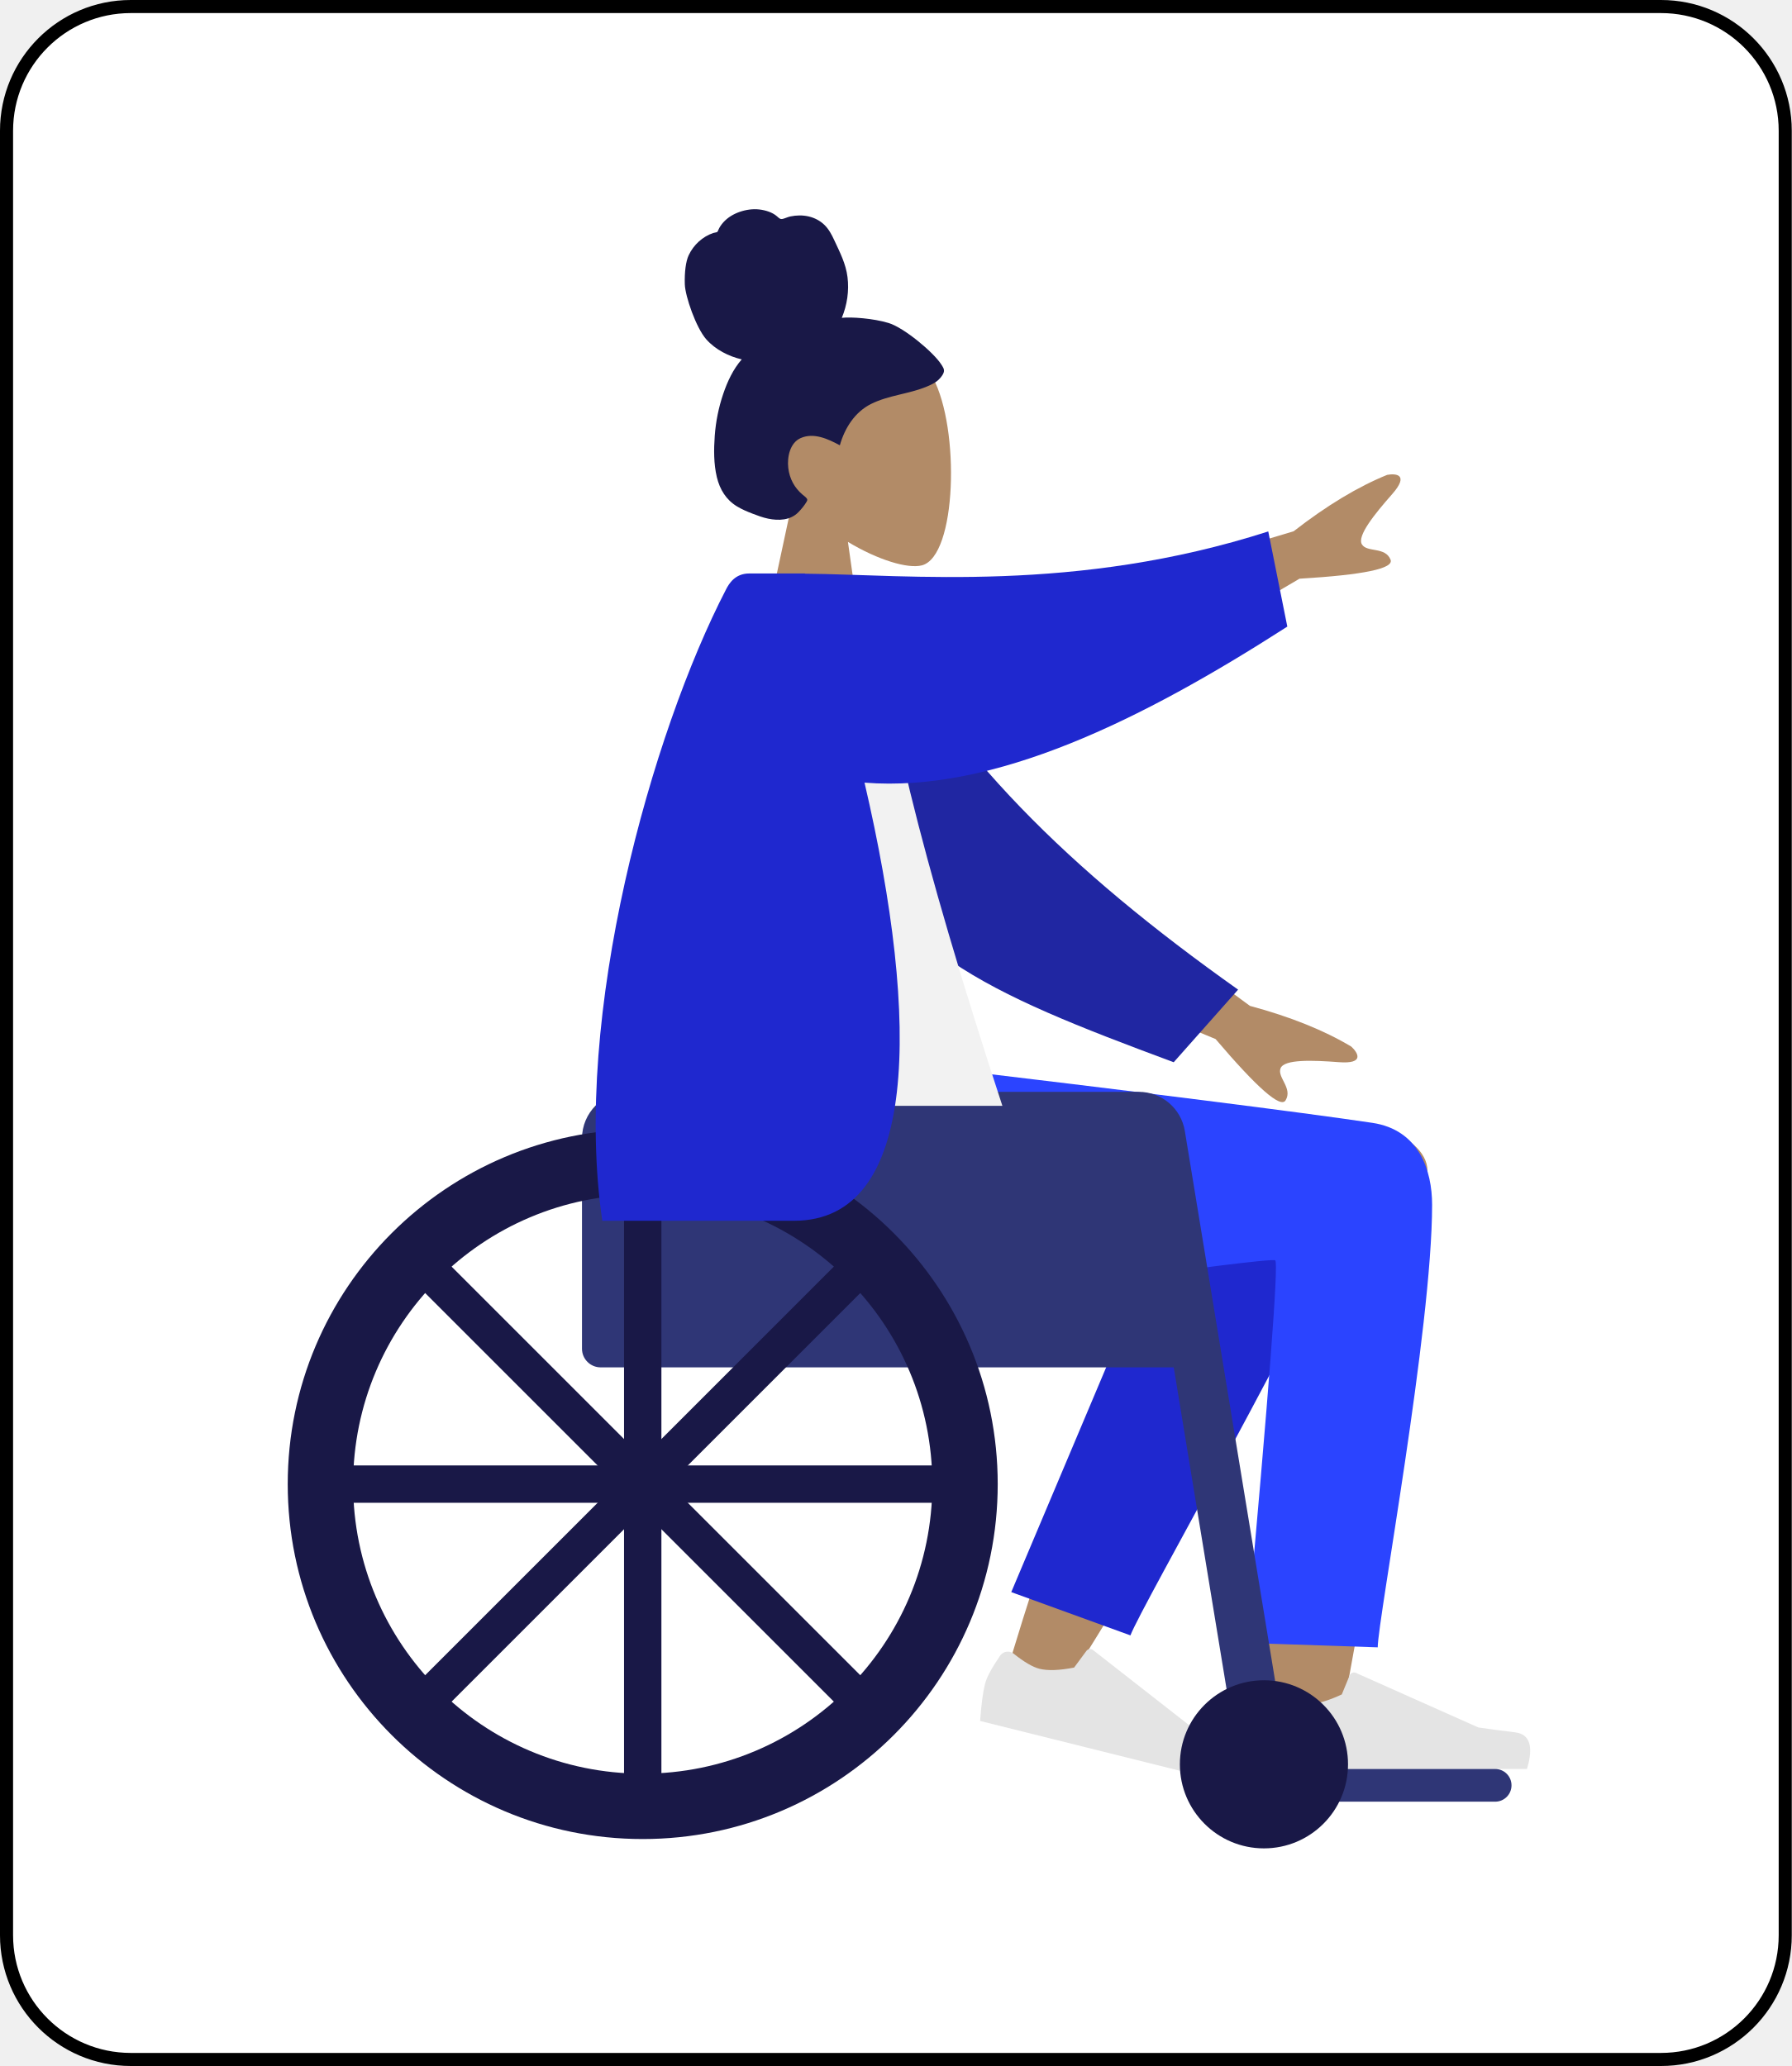
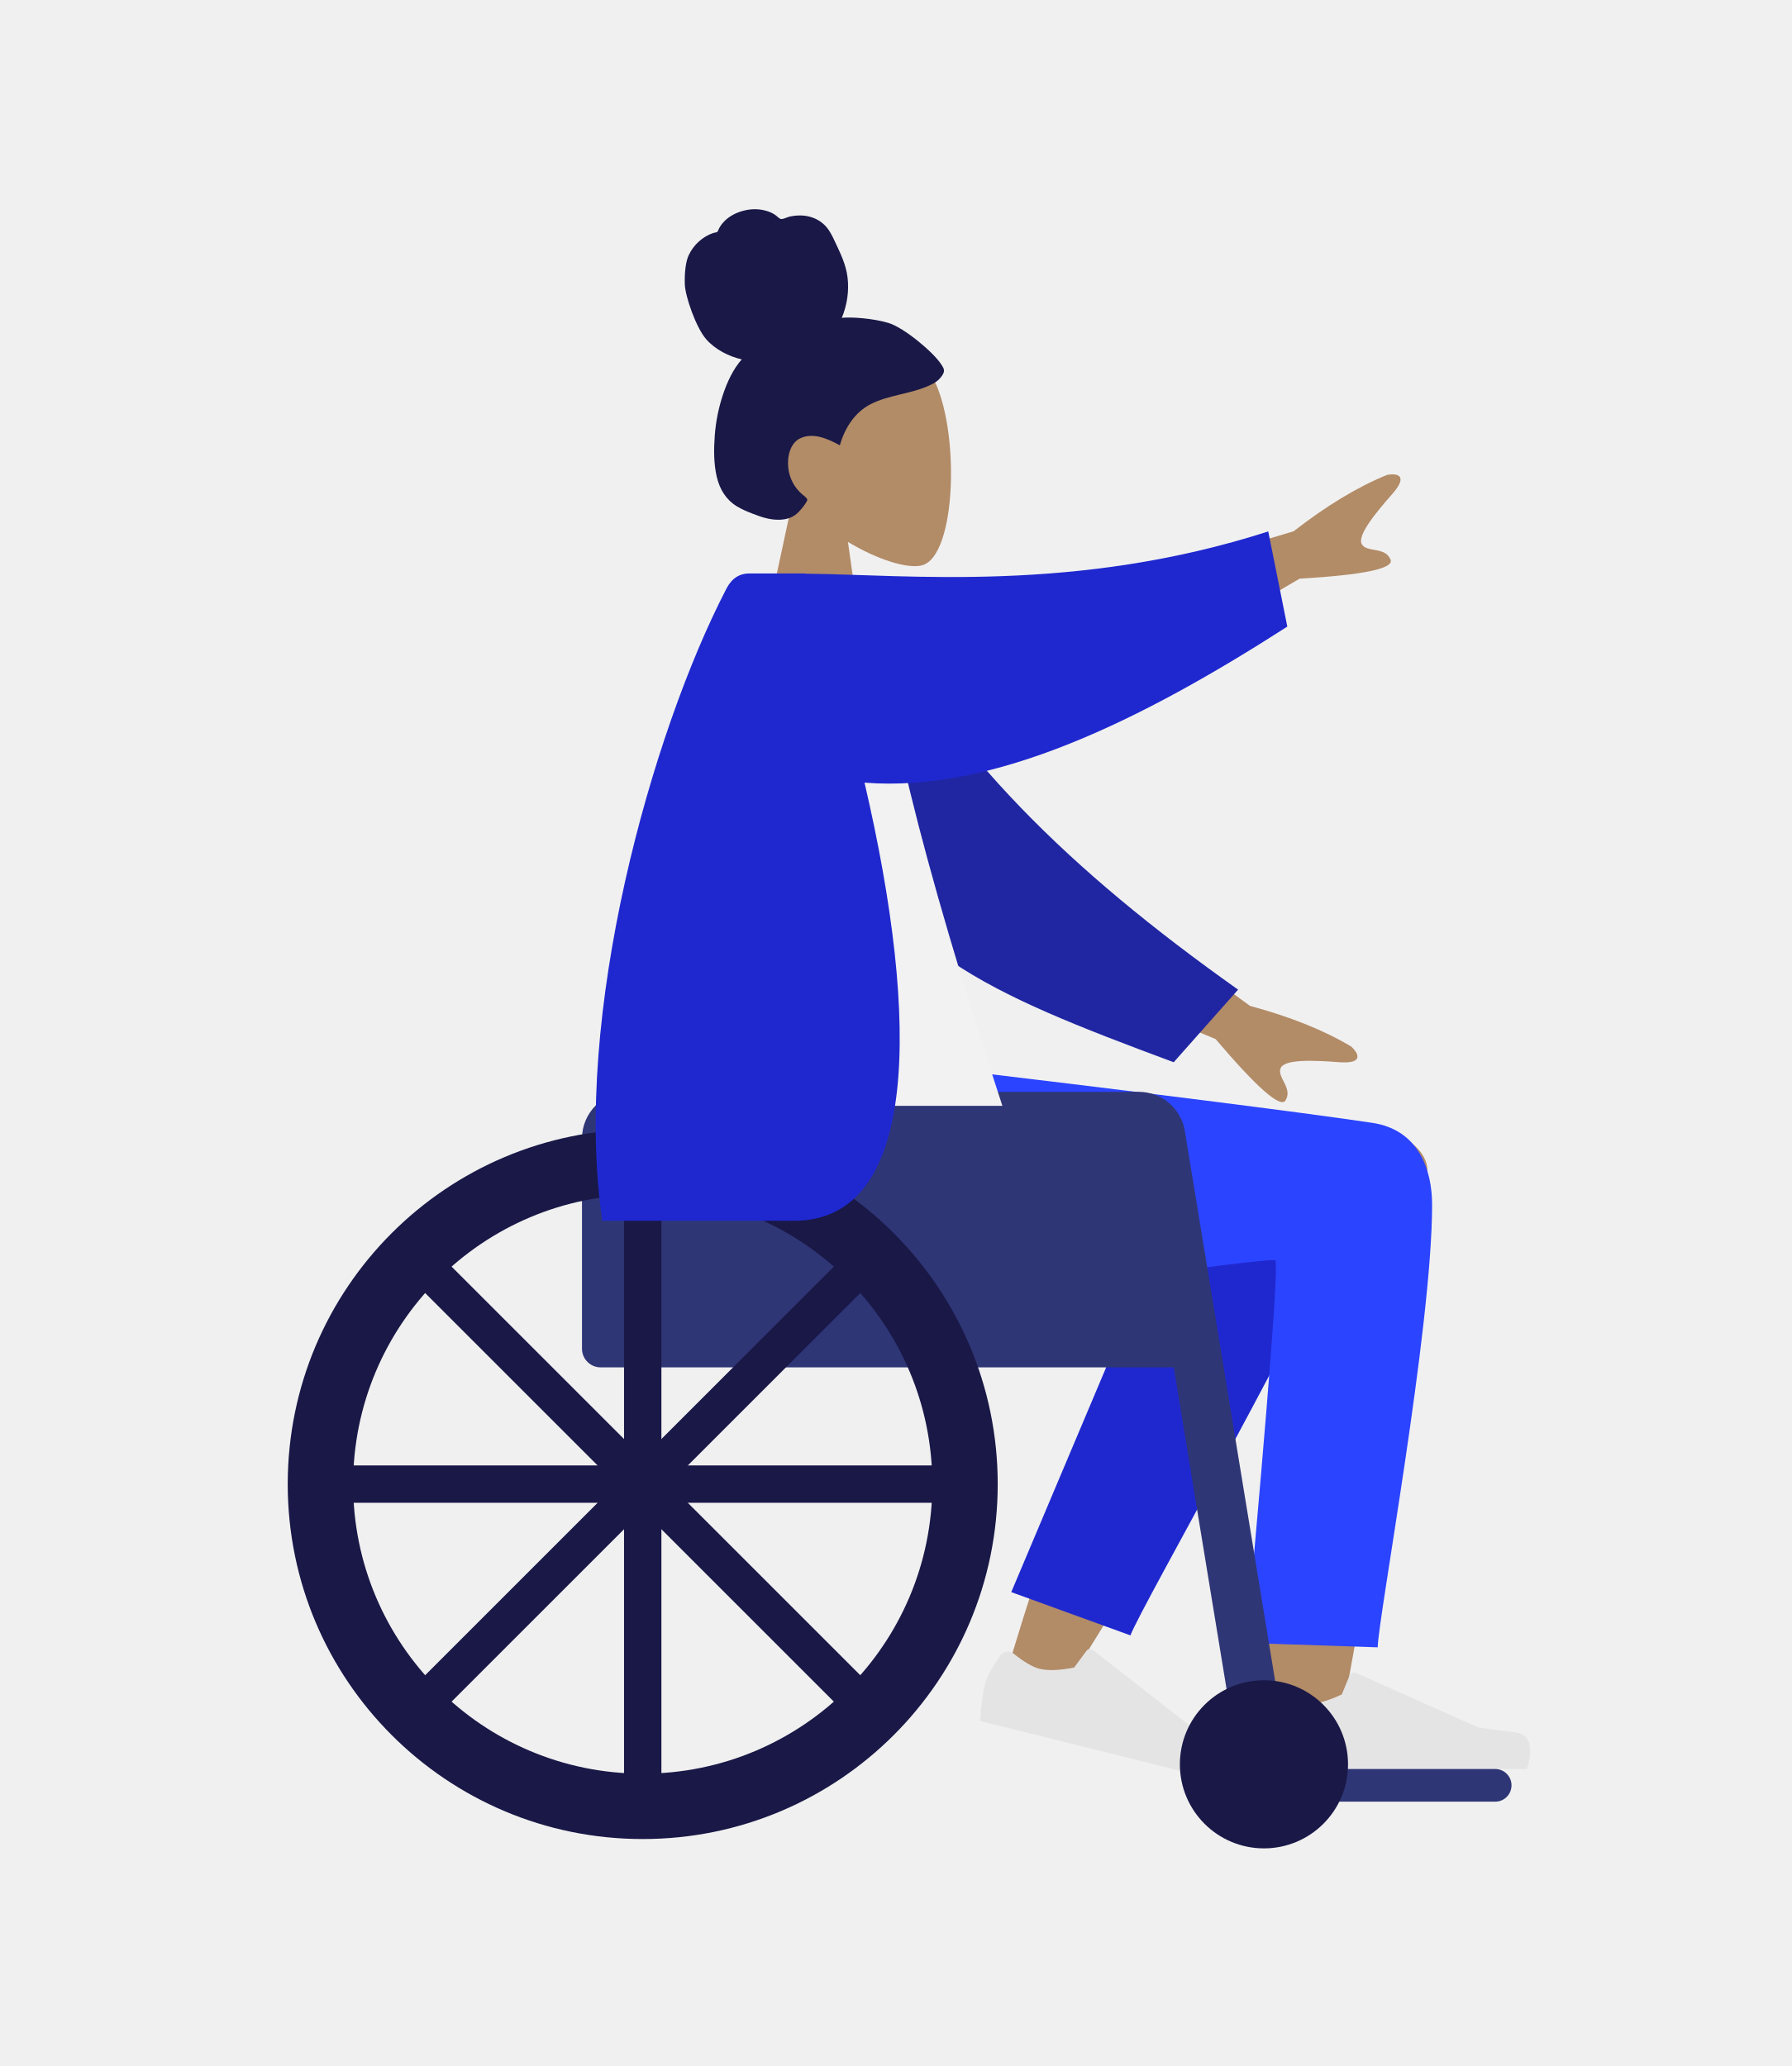
<svg xmlns="http://www.w3.org/2000/svg" width="137" height="158" viewBox="0 0 137 158" fill="none">
-   <rect x="0.5" y="0.5" width="136" height="157" rx="9.5" fill="white" stroke="black" />
  <path fill-rule="evenodd" clip-rule="evenodd" d="M60.665 37.961C59.02 36.029 57.906 33.662 58.092 31.009C58.628 23.366 69.267 25.047 71.337 28.905C73.407 32.763 73.161 42.547 70.486 43.237C69.419 43.512 67.147 42.838 64.834 41.444L66.286 51.714H57.714L60.665 37.961Z" fill="#B28B67" />
  <path fill-rule="evenodd" clip-rule="evenodd" d="M67.951 24.704C66.78 24.346 65.08 24.225 64.364 24.307C64.771 23.332 64.933 22.246 64.801 21.189C64.673 20.162 64.214 19.287 63.789 18.37C63.594 17.947 63.372 17.527 63.041 17.204C62.704 16.874 62.278 16.657 61.831 16.553C61.373 16.447 60.895 16.456 60.436 16.552C60.233 16.595 60.051 16.688 59.853 16.739C59.649 16.792 59.55 16.665 59.402 16.537C59.046 16.228 58.524 16.076 58.073 16.021C57.568 15.96 57.043 16.036 56.561 16.202C56.092 16.364 55.641 16.627 55.301 17.01C55.151 17.18 55.013 17.374 54.924 17.588C54.888 17.676 54.882 17.728 54.794 17.76C54.713 17.79 54.618 17.791 54.534 17.819C53.725 18.093 53.033 18.718 52.657 19.521C52.437 19.99 52.333 20.814 52.361 21.738C52.39 22.663 53.224 25.074 54.005 25.954C54.701 26.739 55.725 27.257 56.714 27.484C56.058 28.234 55.621 29.171 55.298 30.124C54.947 31.159 54.73 32.234 54.65 33.33C54.574 34.372 54.567 35.473 54.811 36.492C55.039 37.445 55.528 38.226 56.343 38.722C56.716 38.949 57.118 39.12 57.522 39.276C57.92 39.43 58.32 39.579 58.737 39.666C59.527 39.829 60.436 39.801 61.044 39.172C61.264 38.946 61.505 38.661 61.665 38.384C61.722 38.285 61.757 38.22 61.687 38.122C61.603 38.006 61.468 37.917 61.36 37.825C60.747 37.306 60.368 36.612 60.272 35.788C60.175 34.951 60.4 33.871 61.213 33.506C62.217 33.055 63.323 33.573 64.215 34.055C64.594 32.716 65.373 31.511 66.594 30.897C67.945 30.218 69.494 30.139 70.882 29.556C71.244 29.404 71.612 29.232 71.879 28.922C71.99 28.793 72.121 28.625 72.165 28.454C72.223 28.229 72.079 28.041 71.967 27.866C71.373 26.937 69.122 25.061 67.951 24.704Z" fill="#191847" />
  <path fill-rule="evenodd" clip-rule="evenodd" d="M100.173 87.82C102.737 84.342 109.147 86.644 109.143 89.523C109.133 97.082 102.235 132.969 101.874 135.234C101.514 137.5 97.656 138.241 97.431 135.41C97.074 130.906 96.41 115.29 97.074 108.026C97.268 105.904 97.473 103.853 97.679 101.931C94.054 108.444 88.541 117.65 81.14 129.548L77.027 127.669C80.257 117.027 82.906 109.515 84.973 105.131C88.512 97.625 91.831 91.197 93.227 88.933C95.072 85.942 98.064 86.339 100.173 87.82Z" fill="#B28B67" />
  <path fill-rule="evenodd" clip-rule="evenodd" d="M77.322 121.759L91.439 88.317C94.82 82.877 104.302 89.424 103.149 92.579C100.531 99.743 87.214 122.934 86.434 125.068L77.322 121.759Z" fill="#1F28CF" />
  <path fill-rule="evenodd" clip-rule="evenodd" d="M109.5 92.135C109.5 101.613 105.345 123.895 105.342 125.982L95.277 125.643C97.036 106.27 97.778 96.519 97.503 96.387C96.883 96.092 72.093 99.818 64.659 100.1C53.938 100.505 49.502 93.928 49.143 81.447H69.91C87.667 83.566 99.338 85.041 104.923 85.87C108.509 86.402 109.5 89.523 109.5 92.135Z" fill="#2B44FF" />
  <path fill-rule="evenodd" clip-rule="evenodd" d="M76.471 126.62C75.825 127.558 75.438 128.284 75.31 128.798C75.154 129.423 75.031 130.361 74.94 131.612C75.665 131.792 82.18 133.417 94.485 136.485C95.412 134.932 95.345 133.953 94.284 133.546C93.223 133.139 92.344 132.792 91.647 132.503L83.572 126.189C83.417 126.067 83.193 126.094 83.071 126.25C83.069 126.252 83.067 126.255 83.065 126.258L82.128 127.529C80.997 127.749 80.115 127.78 79.481 127.622C78.967 127.494 78.308 127.109 77.505 126.467L77.505 126.467C77.197 126.221 76.747 126.271 76.501 126.579C76.49 126.592 76.48 126.606 76.471 126.62Z" fill="#E4E4E4" />
  <path fill-rule="evenodd" clip-rule="evenodd" d="M96.885 130.072C96.485 131.139 96.286 131.937 96.286 132.466C96.286 133.11 96.393 134.05 96.608 135.286C97.355 135.286 104.069 135.286 116.751 135.286C117.274 133.555 116.972 132.621 115.845 132.483C114.717 132.345 113.78 132.22 113.034 132.109L103.671 127.935C103.491 127.855 103.28 127.936 103.2 128.116C103.198 128.119 103.197 128.122 103.196 128.125L102.594 129.585C101.55 130.072 100.701 130.316 100.049 130.316C99.518 130.316 98.786 130.102 97.852 129.673L97.852 129.673C97.493 129.509 97.069 129.666 96.905 130.025C96.897 130.04 96.891 130.056 96.885 130.072Z" fill="#E4E4E4" />
  <path d="M114.321 135.286H97.893C97.202 135.286 96.643 135.845 96.643 136.536C96.643 137.226 97.202 137.786 97.893 137.786H114.321C115.012 137.786 115.571 137.226 115.571 136.536C115.571 135.845 115.012 135.286 114.321 135.286Z" fill="#2F3676" />
  <path fill-rule="evenodd" clip-rule="evenodd" d="M48.071 83.5H86.285C88.258 83.5 89.857 85.099 89.857 87.071V104.571H45.928C45.139 104.571 44.499 103.932 44.499 103.143V87.071C44.499 85.099 46.099 83.5 48.071 83.5Z" fill="#2F3676" />
  <path fill-rule="evenodd" clip-rule="evenodd" d="M86.286 83.5H87.069C88.818 83.5 90.31 84.767 90.593 86.493L98.428 134.214H94.612" fill="#2F3676" />
  <path d="M96.643 141.357C100.193 141.357 103.071 138.479 103.071 134.929C103.071 131.378 100.193 128.5 96.643 128.5C93.093 128.5 90.214 131.378 90.214 134.929C90.214 138.479 93.093 141.357 96.643 141.357Z" fill="#191847" />
  <path fill-rule="evenodd" clip-rule="evenodd" d="M49.143 140.643C34.152 140.643 22 128.491 22 113.5C22 98.509 34.152 86.357 49.143 86.357C64.133 86.357 76.286 98.509 76.286 113.5C76.286 128.491 64.133 140.643 49.143 140.643ZM49.143 135.643C61.372 135.643 71.286 125.729 71.286 113.5C71.286 101.271 61.372 91.357 49.143 91.357C36.914 91.357 27 101.271 27 113.5C27 125.729 36.914 135.643 49.143 135.643Z" fill="#191847" />
  <path d="M50.571 89.929H47.714V137.071H50.571V89.929Z" fill="#191847" />
  <path d="M66.316 97.338L65.305 96.327C65.026 96.049 64.574 96.049 64.295 96.327L31.97 128.652C31.691 128.931 31.691 129.383 31.97 129.662L32.98 130.673C33.259 130.952 33.712 130.952 33.991 130.673L66.316 98.348C66.594 98.069 66.594 97.617 66.316 97.338Z" fill="#191847" />
  <path d="M72.714 114.214V112.786C72.714 112.391 72.395 112.071 72 112.071H26.286C25.891 112.071 25.572 112.391 25.572 112.786V114.214C25.572 114.609 25.891 114.929 26.286 114.929H72C72.395 114.929 72.714 114.609 72.714 114.214Z" fill="#191847" />
  <path d="M65.305 130.673L66.315 129.662C66.594 129.383 66.594 128.931 66.315 128.652L33.99 96.327C33.711 96.048 33.259 96.048 32.98 96.327L31.97 97.338C31.691 97.617 31.691 98.069 31.97 98.348L64.295 130.673C64.574 130.952 65.026 130.952 65.305 130.673Z" fill="#191847" />
  <path fill-rule="evenodd" clip-rule="evenodd" d="M85.377 44.693L98.914 40.629C101.44 38.663 103.822 37.226 106.06 36.317C106.711 36.195 107.789 36.266 106.442 37.794C105.095 39.322 103.747 40.99 104.132 41.63C104.516 42.271 105.918 41.788 106.323 42.803C106.593 43.479 104.272 43.964 99.359 44.257L88.833 50.451L85.377 44.693ZM84.181 68.56L95.573 76.926C98.663 77.759 101.244 78.797 103.318 80.038C103.807 80.484 104.399 81.387 102.368 81.231C100.337 81.075 98.194 81.002 97.914 81.695C97.634 82.388 98.863 83.216 98.296 84.151C97.918 84.774 96.135 83.211 92.944 79.463L81.663 74.785L84.181 68.56Z" fill="#B28B67" />
  <path fill-rule="evenodd" clip-rule="evenodd" d="M66.486 46.031C72.69 57.599 81.661 66.466 94.666 75.684L89.742 81.237C75.221 75.84 67.557 72.584 63.793 61.655C62.849 58.912 62.188 50.168 61.622 45.567L66.486 46.031Z" fill="#2026A2" />
  <path fill-rule="evenodd" clip-rule="evenodd" d="M49.143 84.571H76.643C70.413 65.573 67.231 52.534 67.096 45.454C67.089 45.093 66.423 44.457 66.128 44.54C63.971 45.15 61.663 44.922 59.204 43.857C52.684 54.342 50.43 67.252 49.143 84.571Z" fill="#F2F2F2" />
  <path fill-rule="evenodd" clip-rule="evenodd" d="M61.551 43.874C69.434 43.939 82.223 45.378 96.972 40.643L98.429 47.919C87.281 55.089 75.993 60.642 66.102 59.854C70.397 78.278 70.199 93.359 60.717 93.359C56.189 93.359 51.301 93.359 46.054 93.359C43.725 77.709 49.846 56.008 55.52 45.063C55.737 44.645 56.198 43.857 57.285 43.857C58.231 43.857 59.652 43.857 61.545 43.857C61.547 43.863 61.549 43.868 61.551 43.874Z" fill="#1F28CF" />
</svg>
